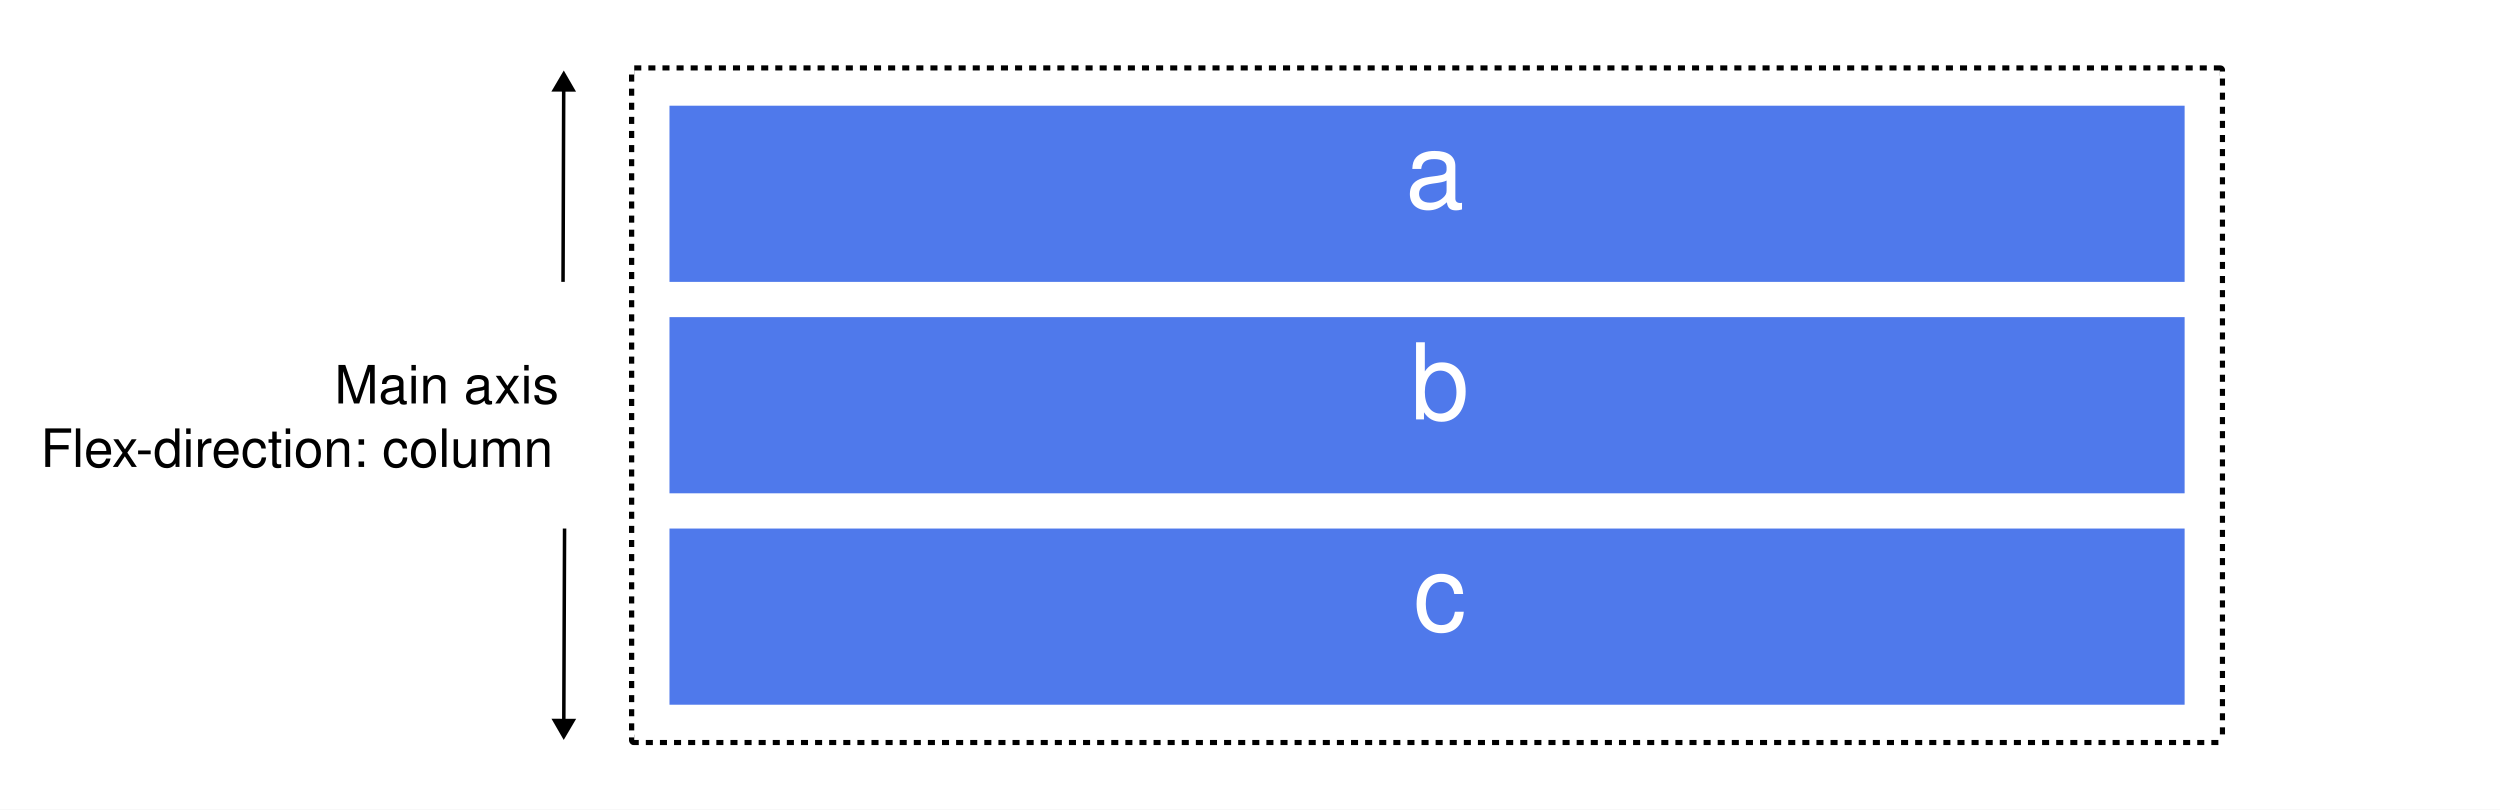
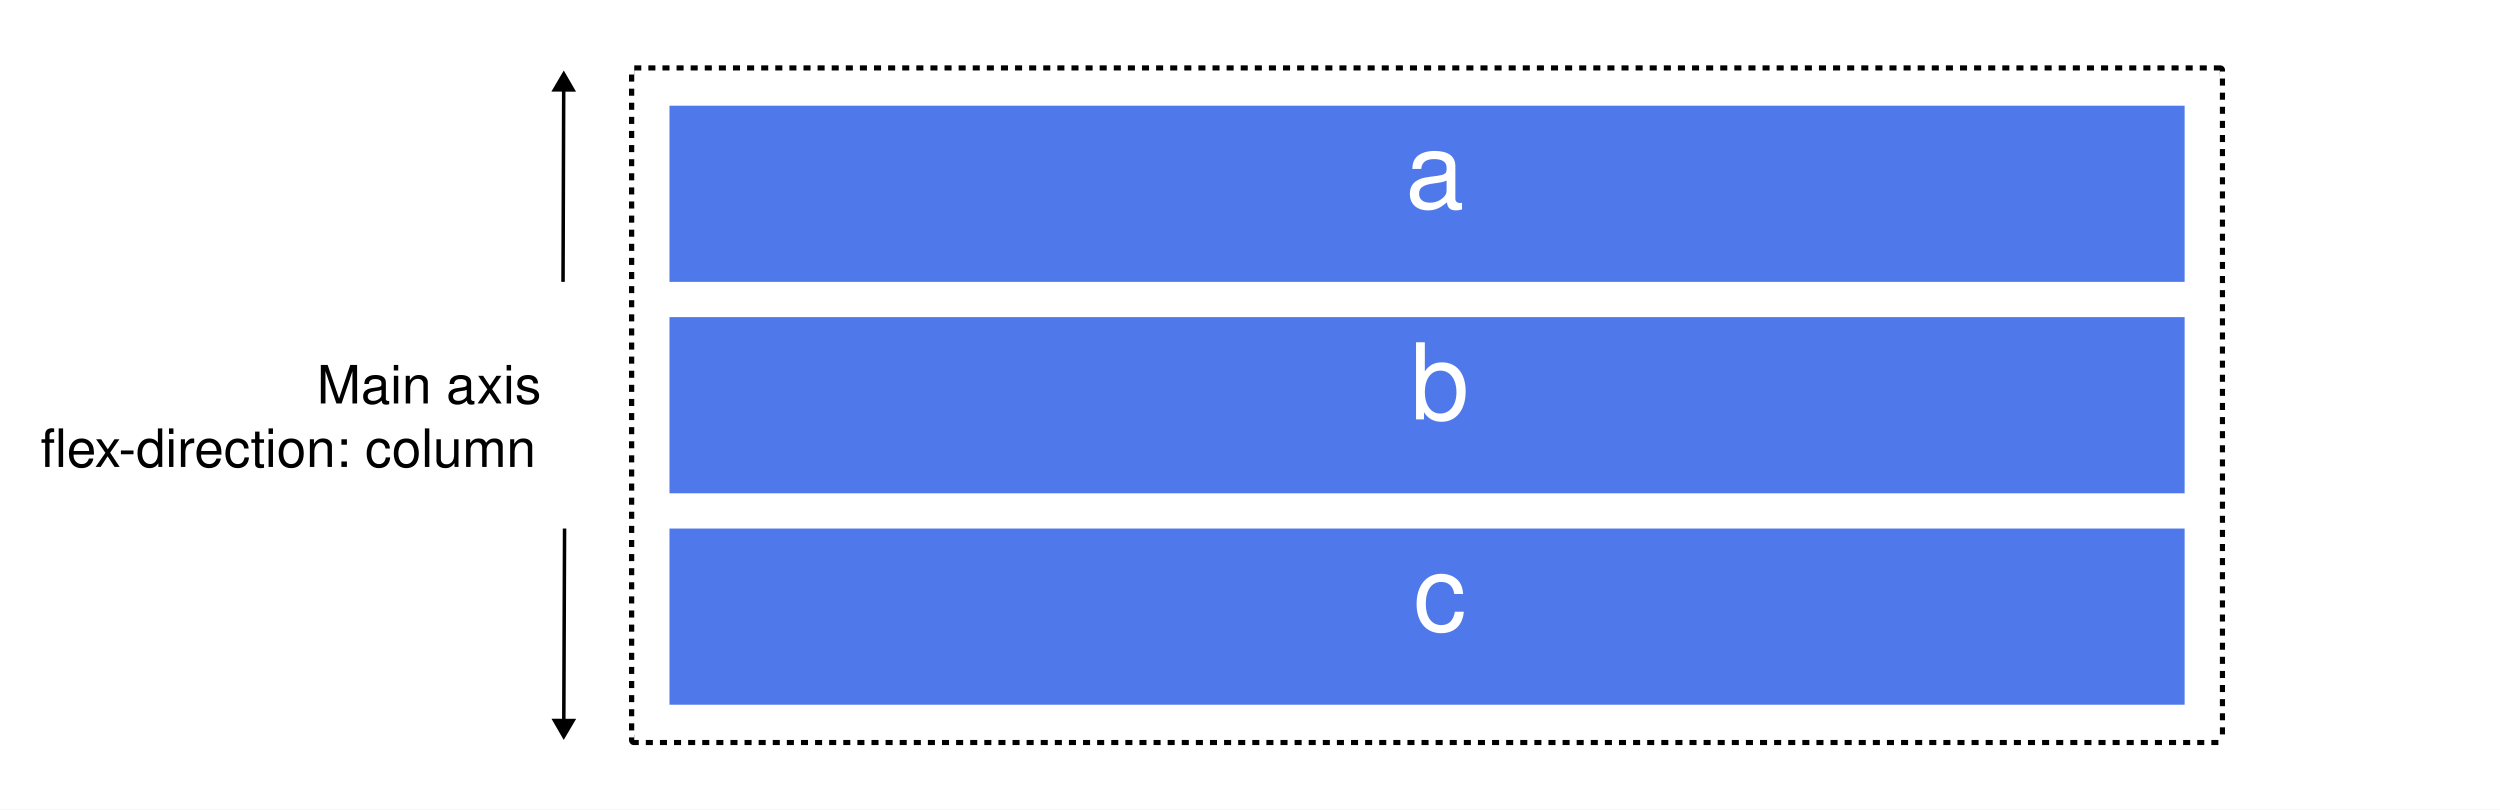
<svg xmlns="http://www.w3.org/2000/svg" xmlns:xlink="http://www.w3.org/1999/xlink" xml:space="preserve" width="500.2mm" height="612.185" stroke-miterlimit="10" style="fill-rule:nonzero;clip-rule:evenodd;stroke-linecap:round;stroke-linejoin:round" viewBox="0 0 1418.07 459.196">
  <defs>
    <path id="a" d="M359.762 39.974h899.408v379.748H359.762z" />
  </defs>
  <path fill="#fff" d="M0 0h1418.07v459.196H0z" />
  <path fill="#4f79eb" d="M379.748 59.96h859.432v99.934H379.748z" />
  <text fill="#fff" font-family="Helvetica" font-size="60" transform="translate(773.914 59.96)">
    <tspan x="23.289" y="58" textLength="33.369">a</tspan>
  </text>
  <path fill="#4f79eb" d="M379.748 179.881h859.432v99.934H379.748z" />
  <text fill="#fff" font-family="Helvetica" font-size="60" transform="translate(793.901 179.881)">
    <tspan x="6.087" y="58" textLength="33.369">b</tspan>
  </text>
  <path fill="#4f79eb" d="M379.748 299.801h859.432v99.934H379.748z" />
  <text fill="#fff" font-family="Helvetica" font-size="60" transform="translate(773.914 299.801)">
    <tspan x="27.758" y="58" textLength="30">c</tspan>
  </text>
  <mask id="b" width="905.404" height="385.748" x="356.762" y="36.974" maskUnits="userSpaceOnUse">
    <path fill="#fff" d="M356.762 36.974h905.404v385.748H356.762z" />
    <use xlink:href="#a" fill-rule="evenodd" />
  </mask>
  <use xlink:href="#a" fill="none" stroke="#000" stroke-dasharray="4" stroke-linecap="butt" stroke-width="6" mask="url(#b)" />
  <path fill="none" stroke="#000" stroke-linecap="butt" stroke-width="2" d="m319.757 48.982-.388 110.911" />
  <path d="m326.746 52.006-6.958-12.024-7.042 11.975z" />
  <path fill="none" stroke="#000" stroke-linecap="butt" stroke-width="2" d="m319.795 410.712.44-110.911" />
  <path d="m312.807 407.684 6.952 12.028 7.048-11.972z" />
  <text font-family="Helvetica" font-size="30" transform="translate(19.987 199.868)">
-     <tspan x="169.729" y="29" textLength="126.709">Main axis
+     <tspan x="159.738" y="29" textLength="126.709">Main axis
    </tspan>
-     <tspan x="3" y="65" textLength="293.438">Flex-direction: column</tspan>
+     <tspan x="3" y="65" textLength="300.132">flex-direction: column</tspan>
  </text>
</svg>
